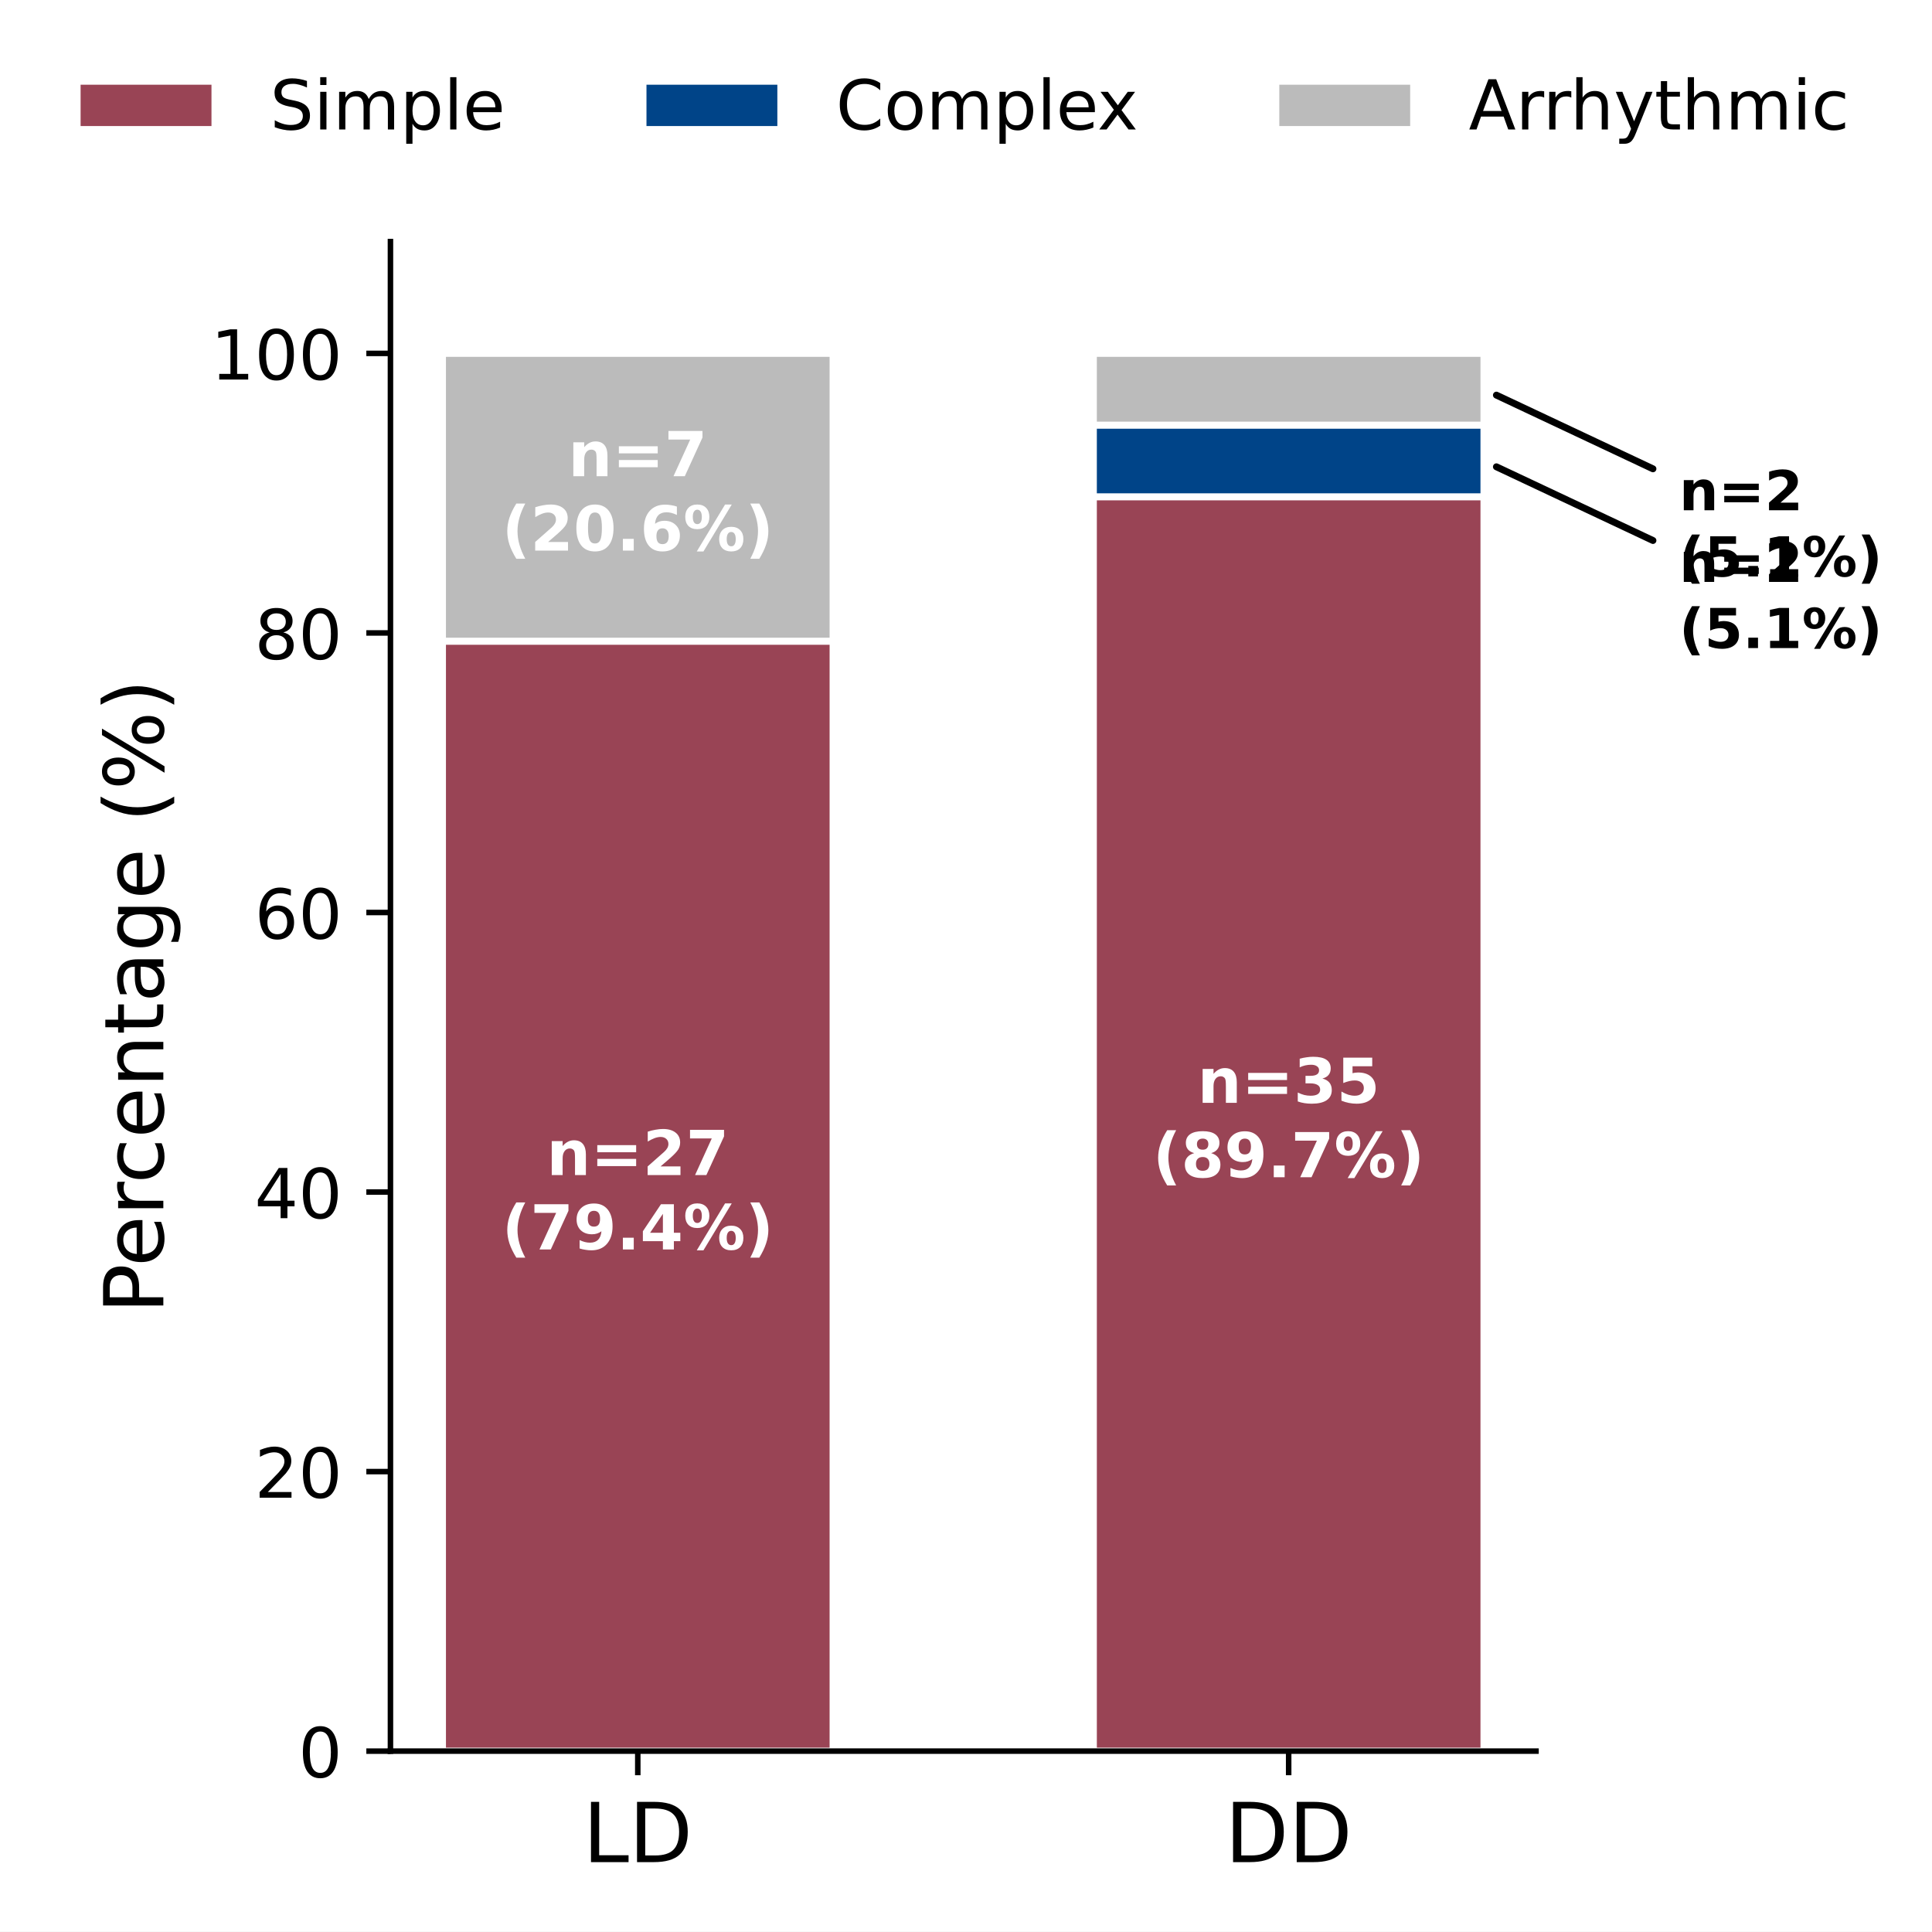
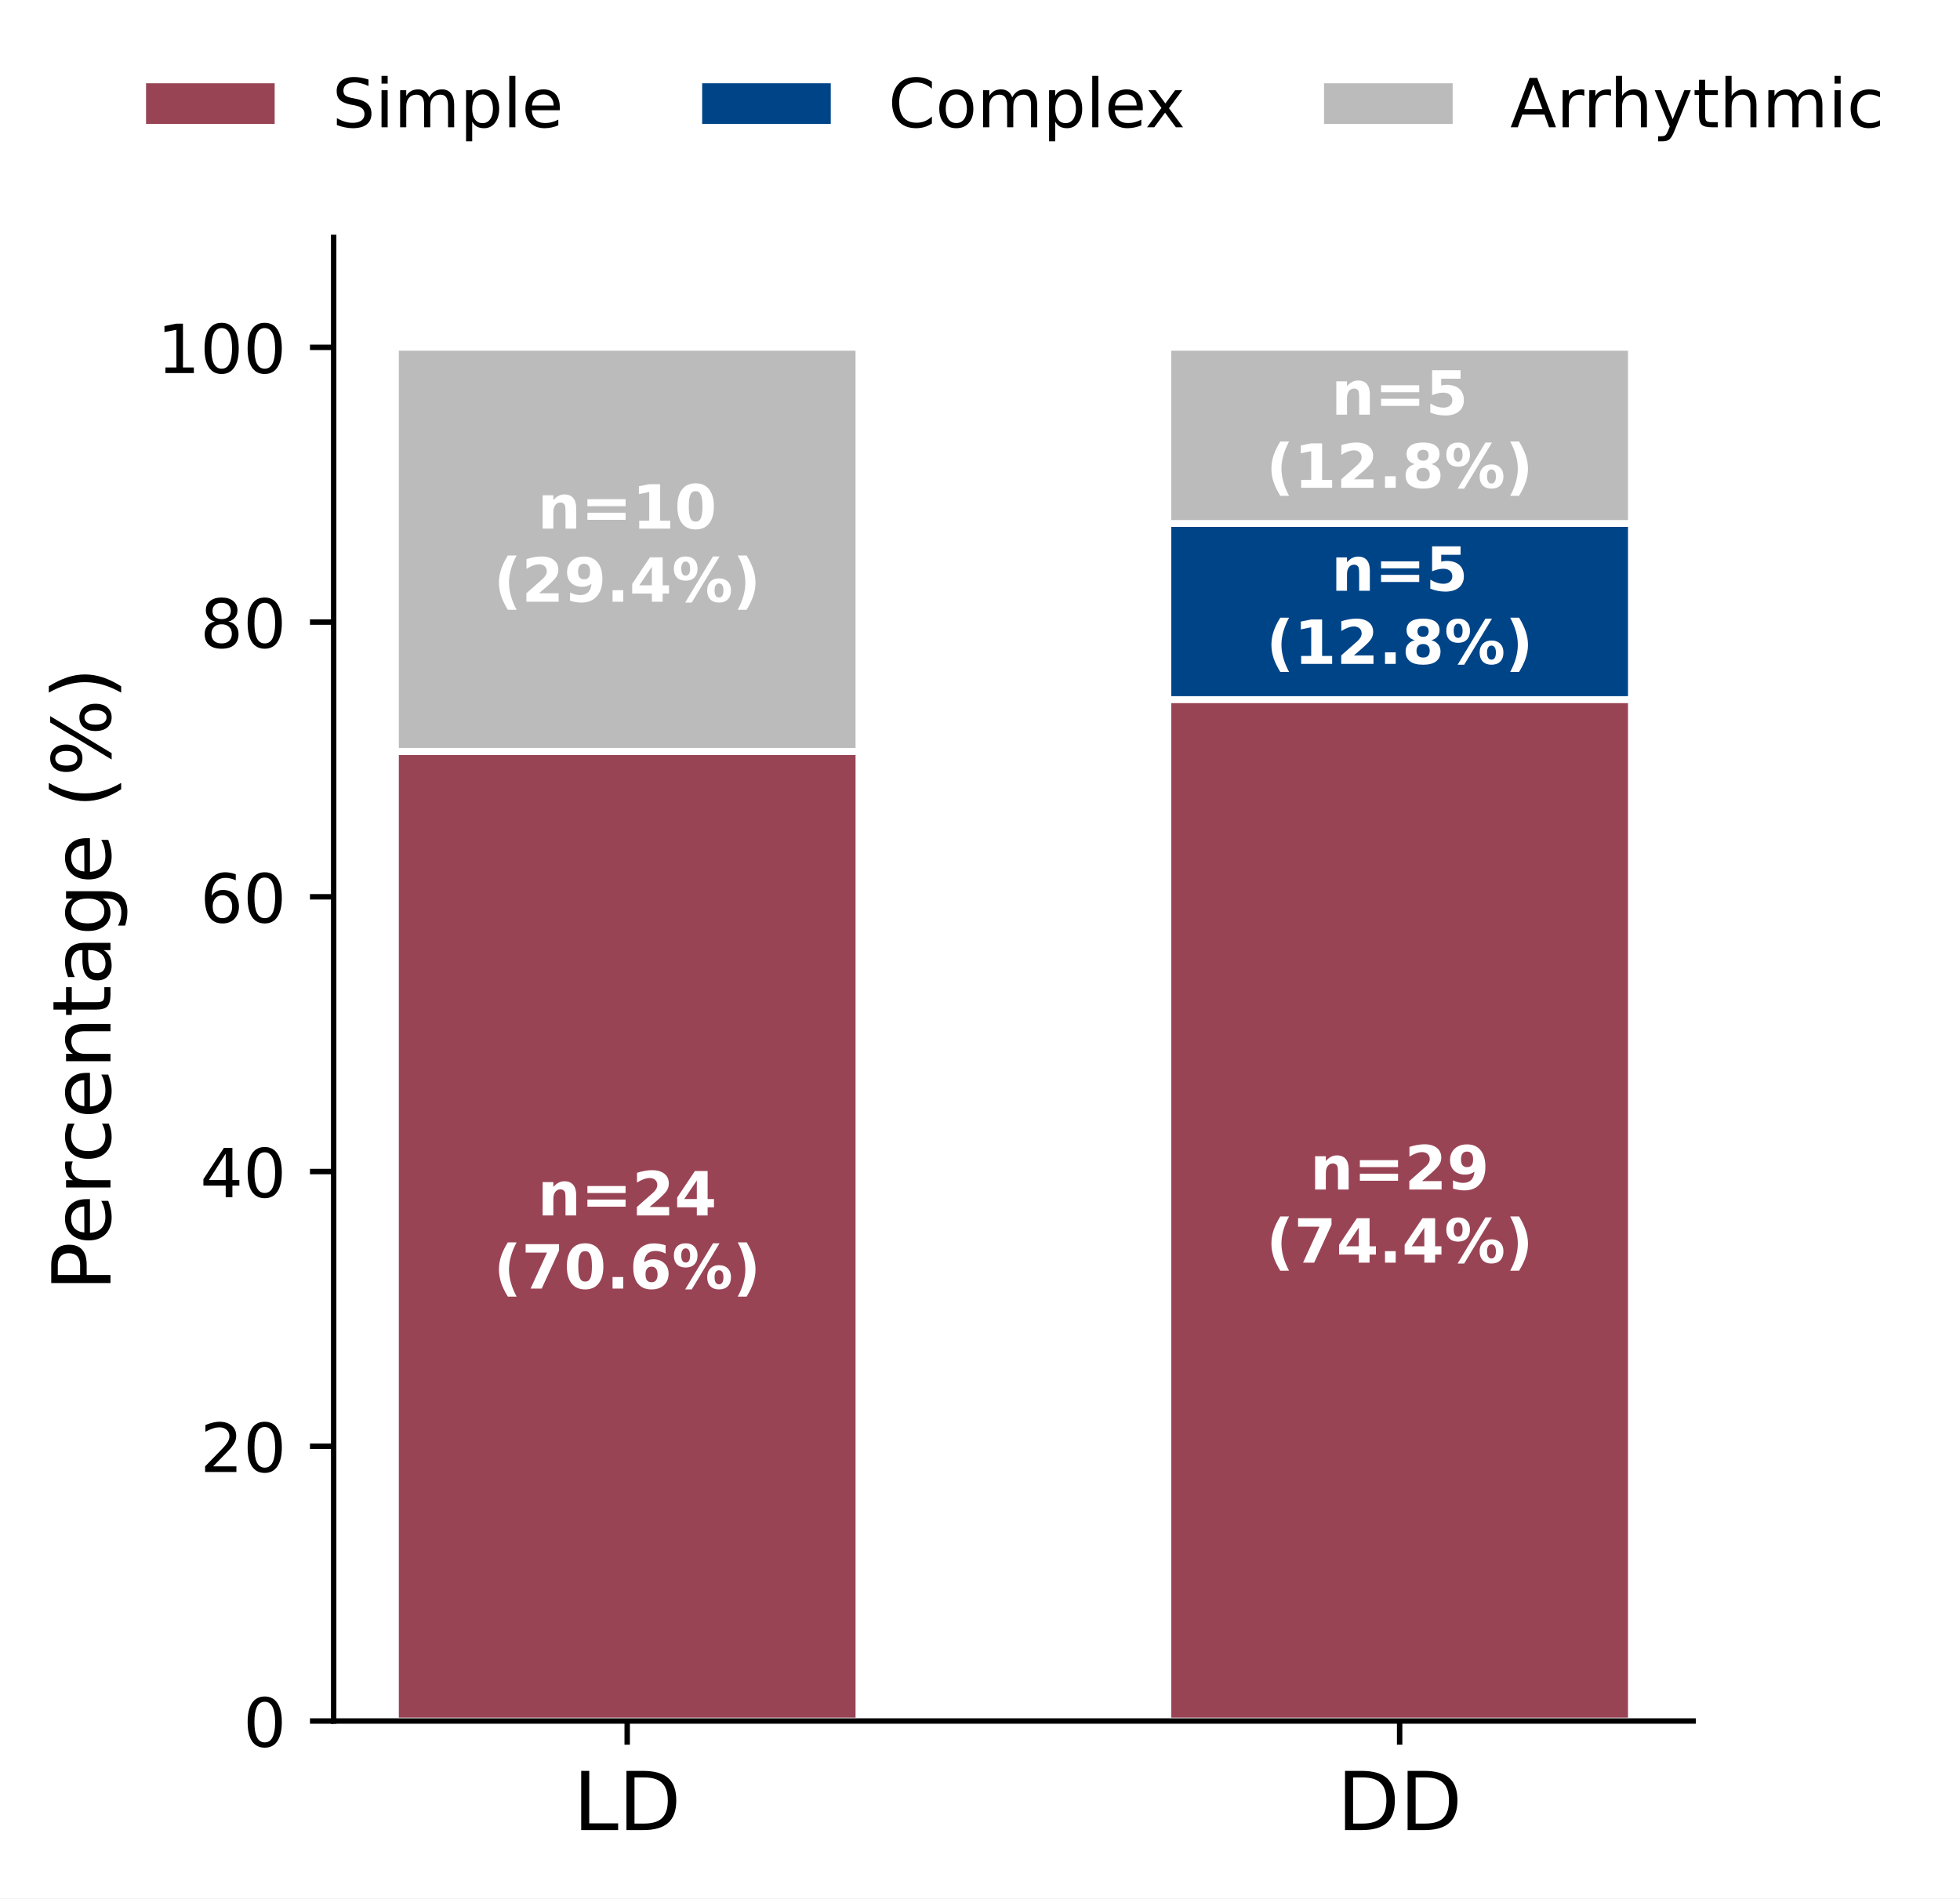
- <svg xmlns="http://www.w3.org/2000/svg" xmlns:xlink="http://www.w3.org/1999/xlink" width="280.464pt" height="280.406pt" viewBox="0 0 280.464 280.406" version="1.1">
+ <svg xmlns="http://www.w3.org/2000/svg" xmlns:xlink="http://www.w3.org/1999/xlink" width="289.529pt" height="280.406pt" viewBox="0 0 289.529 280.406" version="1.1">
  <defs>
    <style type="text/css">*{stroke-linejoin: round; stroke-linecap: butt}</style>
  </defs>
  <g id="figure_1">
    <g id="patch_1">
-       <path d="M 0 280.406  L 280.464 280.406  L 280.464 0  L 0 0  z " style="fill: #ffffff" />
+       <path d="M 0 280.406  L 289.529 280.406  L 289.529 0  L 0 0  z " style="fill: #ffffff" />
    </g>
    <g id="axes_1">
      <g id="patch_2">
-         <path d="M 56.68 254.206  L 222.977 254.206  L 222.977 35.07  L 56.68 35.07  z " style="fill: #ffffff" />
+         <path d="M 49.288 254.206  L 250.115 254.206  L 250.115 35.07  L 49.288 35.07  z " style="fill: #ffffff" />
      </g>
      <g id="patch_3">
-         <path d="M 64.238 254.206  L 120.931 254.206  L 120.931 93.077  L 64.238 93.077  z " clip-path="url(#p66241c06a6)" style="fill: #994455; stroke: #ffffff; stroke-linejoin: miter" />
+         <path d="M 58.416 254.206  L 126.88 254.206  L 126.88 110.98  L 58.416 110.98  z " clip-path="url(#pc3b2fca911)" style="fill: #994455; stroke: #ffffff; stroke-linejoin: miter" />
      </g>
      <g id="patch_4">
-         <path d="M 158.726 254.206  L 215.418 254.206  L 215.418 72.113  L 158.726 72.113  z " clip-path="url(#p66241c06a6)" style="fill: #994455; stroke: #ffffff; stroke-linejoin: miter" />
+         <path d="M 172.522 254.206  L 240.986 254.206  L 240.986 103.329  L 172.522 103.329  z " clip-path="url(#pc3b2fca911)" style="fill: #994455; stroke: #ffffff; stroke-linejoin: miter" />
      </g>
      <g id="patch_5">
-         <path d="M 64.238 93.077  L 120.931 93.077  L 120.931 93.077  L 64.238 93.077  z " clip-path="url(#p66241c06a6)" style="fill: #004488; stroke: #ffffff; stroke-linejoin: miter" />
+         <path d="M 58.416 110.98  L 126.88 110.98  L 126.88 110.98  L 58.416 110.98  z " clip-path="url(#pc3b2fca911)" style="fill: #004488; stroke: #ffffff; stroke-linejoin: miter" />
      </g>
      <g id="patch_6">
-         <path d="M 158.726 72.113  L 215.418 72.113  L 215.418 61.708  L 158.726 61.708  z " clip-path="url(#p66241c06a6)" style="fill: #004488; stroke: #ffffff; stroke-linejoin: miter" />
+         <path d="M 172.522 103.329  L 240.986 103.329  L 240.986 77.316  L 172.522 77.316  z " clip-path="url(#pc3b2fca911)" style="fill: #004488; stroke: #ffffff; stroke-linejoin: miter" />
      </g>
      <g id="patch_7">
-         <path d="M 64.238 93.077  L 120.931 93.077  L 120.931 51.303  L 64.238 51.303  z " clip-path="url(#p66241c06a6)" style="fill: #bbbbbb; stroke: #ffffff; stroke-linejoin: miter" />
+         <path d="M 58.416 110.98  L 126.88 110.98  L 126.88 51.303  L 58.416 51.303  z " clip-path="url(#pc3b2fca911)" style="fill: #bbbbbb; stroke: #ffffff; stroke-linejoin: miter" />
      </g>
      <g id="patch_8">
-         <path d="M 158.726 61.708  L 215.418 61.708  L 215.418 51.303  L 158.726 51.303  z " clip-path="url(#p66241c06a6)" style="fill: #bbbbbb; stroke: #ffffff; stroke-linejoin: miter" />
+         <path d="M 172.522 77.316  L 240.986 77.316  L 240.986 51.303  L 172.522 51.303  z " clip-path="url(#pc3b2fca911)" style="fill: #bbbbbb; stroke: #ffffff; stroke-linejoin: miter" />
      </g>
      <g id="matplotlib.axis_1">
        <g id="xtick_1">
          <g id="line2d_1">
            <defs>
-               <path id="m2b73ee23f8" d="M 0 0  L 0 3.5  " style="stroke: #000000; stroke-width: 0.8" />
+               <path id="m688ae58ec1" d="M 0 0  L 0 3.5  " style="stroke: #000000; stroke-width: 0.8" />
            </defs>
            <g>
-               <use xlink:href="#m2b73ee23f8" x="92.585" y="254.206" style="stroke: #000000; stroke-width: 0.8" />
+               <use xlink:href="#m688ae58ec1" x="92.648" y="254.206" style="stroke: #000000; stroke-width: 0.8" />
            </g>
          </g>
          <g id="text_1">
-             <text style="font-size: 12px; font-family: 'DejaVu Sans', 'Bitstream Vera Sans', 'Computer Modern Sans Serif', 'Lucida Grande', 'Verdana', 'Geneva', 'Lucid', 'Arial', 'Helvetica', 'Avant Garde', sans-serif; text-anchor: middle" x="92.585" y="270.324" transform="rotate(-0 92.58461 270.3236)">LD</text>
+             <text style="font-size: 12px; font-family: 'DejaVu Sans', 'Bitstream Vera Sans', 'Computer Modern Sans Serif', 'Lucida Grande', 'Verdana', 'Geneva', 'Lucid', 'Arial', 'Helvetica', 'Avant Garde', sans-serif; text-anchor: middle" x="92.648" y="270.324" transform="rotate(-0 92.64791 270.3236)">LD</text>
          </g>
        </g>
        <g id="xtick_2">
          <g id="line2d_2">
            <g>
-               <use xlink:href="#m2b73ee23f8" x="187.072" y="254.206" style="stroke: #000000; stroke-width: 0.8" />
+               <use xlink:href="#m688ae58ec1" x="206.754" y="254.206" style="stroke: #000000; stroke-width: 0.8" />
            </g>
          </g>
          <g id="text_2">
-             <text style="font-size: 12px; font-family: 'DejaVu Sans', 'Bitstream Vera Sans', 'Computer Modern Sans Serif', 'Lucida Grande', 'Verdana', 'Geneva', 'Lucid', 'Arial', 'Helvetica', 'Avant Garde', sans-serif; text-anchor: middle" x="187.072" y="270.324" transform="rotate(-0 187.0716 270.3236)">DD</text>
+             <text style="font-size: 12px; font-family: 'DejaVu Sans', 'Bitstream Vera Sans', 'Computer Modern Sans Serif', 'Lucida Grande', 'Verdana', 'Geneva', 'Lucid', 'Arial', 'Helvetica', 'Avant Garde', sans-serif; text-anchor: middle" x="206.754" y="270.324" transform="rotate(-0 206.7543 270.3236)">DD</text>
          </g>
        </g>
      </g>
      <g id="matplotlib.axis_2">
        <g id="ytick_1">
          <g id="line2d_3">
            <defs>
-               <path id="m4795d836d6" d="M 0 0  L -3.5 0  " style="stroke: #000000; stroke-width: 0.8" />
+               <path id="mc090a8846b" d="M 0 0  L -3.5 0  " style="stroke: #000000; stroke-width: 0.8" />
            </defs>
            <g>
-               <use xlink:href="#m4795d836d6" x="56.68" y="254.206" style="stroke: #000000; stroke-width: 0.8" />
+               <use xlink:href="#mc090a8846b" x="49.288" y="254.206" style="stroke: #000000; stroke-width: 0.8" />
            </g>
          </g>
          <g id="text_3">
-             <text style="font-size: 10px; font-family: 'DejaVu Sans', 'Bitstream Vera Sans', 'Computer Modern Sans Serif', 'Lucida Grande', 'Verdana', 'Geneva', 'Lucid', 'Arial', 'Helvetica', 'Avant Garde', sans-serif; text-anchor: end" x="49.68" y="258.005" transform="rotate(-0 49.67953 258.0052)">0</text>
+             <text style="font-size: 10px; font-family: 'DejaVu Sans', 'Bitstream Vera Sans', 'Computer Modern Sans Serif', 'Lucida Grande', 'Verdana', 'Geneva', 'Lucid', 'Arial', 'Helvetica', 'Avant Garde', sans-serif; text-anchor: end" x="42.288" y="258.005" transform="rotate(-0 42.2875 258.0052)">0</text>
          </g>
        </g>
        <g id="ytick_2">
          <g id="line2d_4">
            <g>
-               <use xlink:href="#m4795d836d6" x="56.68" y="213.626" style="stroke: #000000; stroke-width: 0.8" />
+               <use xlink:href="#mc090a8846b" x="49.288" y="213.626" style="stroke: #000000; stroke-width: 0.8" />
            </g>
          </g>
          <g id="text_4">
-             <text style="font-size: 10px; font-family: 'DejaVu Sans', 'Bitstream Vera Sans', 'Computer Modern Sans Serif', 'Lucida Grande', 'Verdana', 'Geneva', 'Lucid', 'Arial', 'Helvetica', 'Avant Garde', sans-serif; text-anchor: end" x="49.68" y="217.424" transform="rotate(-0 49.67953 217.4245)">20</text>
+             <text style="font-size: 10px; font-family: 'DejaVu Sans', 'Bitstream Vera Sans', 'Computer Modern Sans Serif', 'Lucida Grande', 'Verdana', 'Geneva', 'Lucid', 'Arial', 'Helvetica', 'Avant Garde', sans-serif; text-anchor: end" x="42.288" y="217.424" transform="rotate(-0 42.2875 217.4245)">20</text>
          </g>
        </g>
        <g id="ytick_3">
          <g id="line2d_5">
            <g>
-               <use xlink:href="#m4795d836d6" x="56.68" y="173.045" style="stroke: #000000; stroke-width: 0.8" />
+               <use xlink:href="#mc090a8846b" x="49.288" y="173.045" style="stroke: #000000; stroke-width: 0.8" />
            </g>
          </g>
          <g id="text_5">
-             <text style="font-size: 10px; font-family: 'DejaVu Sans', 'Bitstream Vera Sans', 'Computer Modern Sans Serif', 'Lucida Grande', 'Verdana', 'Geneva', 'Lucid', 'Arial', 'Helvetica', 'Avant Garde', sans-serif; text-anchor: end" x="49.68" y="176.844" transform="rotate(-0 49.67953 176.8437)">40</text>
+             <text style="font-size: 10px; font-family: 'DejaVu Sans', 'Bitstream Vera Sans', 'Computer Modern Sans Serif', 'Lucida Grande', 'Verdana', 'Geneva', 'Lucid', 'Arial', 'Helvetica', 'Avant Garde', sans-serif; text-anchor: end" x="42.288" y="176.844" transform="rotate(-0 42.2875 176.8437)">40</text>
          </g>
        </g>
        <g id="ytick_4">
          <g id="line2d_6">
            <g>
-               <use xlink:href="#m4795d836d6" x="56.68" y="132.464" style="stroke: #000000; stroke-width: 0.8" />
+               <use xlink:href="#mc090a8846b" x="49.288" y="132.464" style="stroke: #000000; stroke-width: 0.8" />
            </g>
          </g>
          <g id="text_6">
-             <text style="font-size: 10px; font-family: 'DejaVu Sans', 'Bitstream Vera Sans', 'Computer Modern Sans Serif', 'Lucida Grande', 'Verdana', 'Geneva', 'Lucid', 'Arial', 'Helvetica', 'Avant Garde', sans-serif; text-anchor: end" x="49.68" y="136.263" transform="rotate(-0 49.67953 136.263)">60</text>
+             <text style="font-size: 10px; font-family: 'DejaVu Sans', 'Bitstream Vera Sans', 'Computer Modern Sans Serif', 'Lucida Grande', 'Verdana', 'Geneva', 'Lucid', 'Arial', 'Helvetica', 'Avant Garde', sans-serif; text-anchor: end" x="42.288" y="136.263" transform="rotate(-0 42.2875 136.263)">60</text>
          </g>
        </g>
        <g id="ytick_5">
          <g id="line2d_7">
            <g>
-               <use xlink:href="#m4795d836d6" x="56.68" y="91.883" style="stroke: #000000; stroke-width: 0.8" />
+               <use xlink:href="#mc090a8846b" x="49.288" y="91.883" style="stroke: #000000; stroke-width: 0.8" />
            </g>
          </g>
          <g id="text_7">
-             <text style="font-size: 10px; font-family: 'DejaVu Sans', 'Bitstream Vera Sans', 'Computer Modern Sans Serif', 'Lucida Grande', 'Verdana', 'Geneva', 'Lucid', 'Arial', 'Helvetica', 'Avant Garde', sans-serif; text-anchor: end" x="49.68" y="95.682" transform="rotate(-0 49.67953 95.68227)">80</text>
+             <text style="font-size: 10px; font-family: 'DejaVu Sans', 'Bitstream Vera Sans', 'Computer Modern Sans Serif', 'Lucida Grande', 'Verdana', 'Geneva', 'Lucid', 'Arial', 'Helvetica', 'Avant Garde', sans-serif; text-anchor: end" x="42.288" y="95.682" transform="rotate(-0 42.2875 95.68227)">80</text>
          </g>
        </g>
        <g id="ytick_6">
          <g id="line2d_8">
            <g>
-               <use xlink:href="#m4795d836d6" x="56.68" y="51.303" style="stroke: #000000; stroke-width: 0.8" />
+               <use xlink:href="#mc090a8846b" x="49.288" y="51.303" style="stroke: #000000; stroke-width: 0.8" />
            </g>
          </g>
          <g id="text_8">
-             <text style="font-size: 10px; font-family: 'DejaVu Sans', 'Bitstream Vera Sans', 'Computer Modern Sans Serif', 'Lucida Grande', 'Verdana', 'Geneva', 'Lucid', 'Arial', 'Helvetica', 'Avant Garde', sans-serif; text-anchor: end" x="49.68" y="55.102" transform="rotate(-0 49.67953 55.10152)">100</text>
+             <text style="font-size: 10px; font-family: 'DejaVu Sans', 'Bitstream Vera Sans', 'Computer Modern Sans Serif', 'Lucida Grande', 'Verdana', 'Geneva', 'Lucid', 'Arial', 'Helvetica', 'Avant Garde', sans-serif; text-anchor: end" x="42.288" y="55.102" transform="rotate(-0 42.2875 55.10152)">100</text>
          </g>
        </g>
        <g id="text_9">
-           <text style="font-size: 12px; font-family: 'DejaVu Sans', 'Bitstream Vera Sans', 'Computer Modern Sans Serif', 'Lucida Grande', 'Verdana', 'Geneva', 'Lucid', 'Arial', 'Helvetica', 'Avant Garde', sans-serif; text-anchor: middle" x="23.709" y="144.638" transform="rotate(-90 23.70922 144.6384)">Percentage (%)</text>
+           <text style="font-size: 12px; font-family: 'DejaVu Sans', 'Bitstream Vera Sans', 'Computer Modern Sans Serif', 'Lucida Grande', 'Verdana', 'Geneva', 'Lucid', 'Arial', 'Helvetica', 'Avant Garde', sans-serif; text-anchor: middle" x="16.317" y="144.638" transform="rotate(-90 16.31719 144.6384)">Percentage (%)</text>
        </g>
      </g>
      <g id="patch_9">
-         <path d="M 56.68 254.206  L 56.68 35.07  " style="fill: none; stroke: #000000; stroke-width: 0.8; stroke-linejoin: miter; stroke-linecap: square" />
+         <path d="M 49.288 254.206  L 49.288 35.07  " style="fill: none; stroke: #000000; stroke-width: 0.8; stroke-linejoin: miter; stroke-linecap: square" />
      </g>
      <g id="patch_10">
-         <path d="M 56.68 254.206  L 222.977 254.206  " style="fill: none; stroke: #000000; stroke-width: 0.8; stroke-linejoin: miter; stroke-linecap: square" />
+         <path d="M 49.288 254.206  L 250.115 254.206  " style="fill: none; stroke: #000000; stroke-width: 0.8; stroke-linejoin: miter; stroke-linecap: square" />
      </g>
      <g id="text_10">
-         <text style="font-weight: 700; font-size: 9px; font-family: 'DejaVu Sans', 'Bitstream Vera Sans', 'Computer Modern Sans Serif', 'Lucida Grande', 'Verdana', 'Geneva', 'Lucid', 'Arial', 'Helvetica', 'Avant Garde', sans-serif; fill: #ffffff" transform="translate(79.34828 170.5787)">n=27</text>
-         <text style="font-weight: 700; font-size: 9px; font-family: 'DejaVu Sans', 'Bitstream Vera Sans', 'Computer Modern Sans Serif', 'Lucida Grande', 'Verdana', 'Geneva', 'Lucid', 'Arial', 'Helvetica', 'Avant Garde', sans-serif; fill: #ffffff" transform="translate(72.85984 181.3805)">(79.4%)</text>
+         <text style="font-weight: 700; font-size: 9px; font-family: 'DejaVu Sans', 'Bitstream Vera Sans', 'Computer Modern Sans Serif', 'Lucida Grande', 'Verdana', 'Geneva', 'Lucid', 'Arial', 'Helvetica', 'Avant Garde', sans-serif; fill: #ffffff" transform="translate(79.41159 179.5303)">n=24</text>
+         <text style="font-weight: 700; font-size: 9px; font-family: 'DejaVu Sans', 'Bitstream Vera Sans', 'Computer Modern Sans Serif', 'Lucida Grande', 'Verdana', 'Geneva', 'Lucid', 'Arial', 'Helvetica', 'Avant Garde', sans-serif; fill: #ffffff" transform="translate(72.92315 190.3321)">(70.6%)</text>
      </g>
      <g id="text_11">
-         <text style="font-weight: 700; font-size: 9px; font-family: 'DejaVu Sans', 'Bitstream Vera Sans', 'Computer Modern Sans Serif', 'Lucida Grande', 'Verdana', 'Geneva', 'Lucid', 'Arial', 'Helvetica', 'Avant Garde', sans-serif; fill: #ffffff" transform="translate(173.8353 160.0969)">n=35</text>
-         <text style="font-weight: 700; font-size: 9px; font-family: 'DejaVu Sans', 'Bitstream Vera Sans', 'Computer Modern Sans Serif', 'Lucida Grande', 'Verdana', 'Geneva', 'Lucid', 'Arial', 'Helvetica', 'Avant Garde', sans-serif; fill: #ffffff" transform="translate(167.3469 170.8986)">(89.7%)</text>
-       </g>
-       <g id="patch_11">
-         <path d="M 239.955 78.463  Q 228.593 73.114 217.23 67.764  " style="fill: none; stroke: #000000; stroke-linecap: round" />
+         <text style="font-weight: 700; font-size: 9px; font-family: 'DejaVu Sans', 'Bitstream Vera Sans', 'Computer Modern Sans Serif', 'Lucida Grande', 'Verdana', 'Geneva', 'Lucid', 'Arial', 'Helvetica', 'Avant Garde', sans-serif; fill: #ffffff" transform="translate(193.5179 175.7049)">n=29</text>
+         <text style="font-weight: 700; font-size: 9px; font-family: 'DejaVu Sans', 'Bitstream Vera Sans', 'Computer Modern Sans Serif', 'Lucida Grande', 'Verdana', 'Geneva', 'Lucid', 'Arial', 'Helvetica', 'Avant Garde', sans-serif; fill: #ffffff" transform="translate(187.0295 186.5066)">(74.4%)</text>
      </g>
      <g id="text_12">
-         <text style="font-weight: 700; font-size: 8px; font-family: 'DejaVu Sans', 'Bitstream Vera Sans', 'Computer Modern Sans Serif', 'Lucida Grande', 'Verdana', 'Geneva', 'Lucid', 'Arial', 'Helvetica', 'Avant Garde', sans-serif" transform="translate(243.7639 84.47839)">n=2</text>
-         <text style="font-weight: 700; font-size: 8px; font-family: 'DejaVu Sans', 'Bitstream Vera Sans', 'Computer Modern Sans Serif', 'Lucida Grande', 'Verdana', 'Geneva', 'Lucid', 'Arial', 'Helvetica', 'Avant Garde', sans-serif" transform="translate(243.7639 94.07995)">(5.1%)</text>
+         <text style="font-weight: 700; font-size: 9px; font-family: 'DejaVu Sans', 'Bitstream Vera Sans', 'Computer Modern Sans Serif', 'Lucida Grande', 'Verdana', 'Geneva', 'Lucid', 'Arial', 'Helvetica', 'Avant Garde', sans-serif; fill: #ffffff" transform="translate(196.649 87.25965)">n=5</text>
+         <text style="font-weight: 700; font-size: 9px; font-family: 'DejaVu Sans', 'Bitstream Vera Sans', 'Computer Modern Sans Serif', 'Lucida Grande', 'Verdana', 'Geneva', 'Lucid', 'Arial', 'Helvetica', 'Avant Garde', sans-serif; fill: #ffffff" transform="translate(187.0295 98.06141)">(12.8%)</text>
      </g>
      <g id="text_13">
-         <text style="font-weight: 700; font-size: 9px; font-family: 'DejaVu Sans', 'Bitstream Vera Sans', 'Computer Modern Sans Serif', 'Lucida Grande', 'Verdana', 'Geneva', 'Lucid', 'Arial', 'Helvetica', 'Avant Garde', sans-serif; fill: #ffffff" transform="translate(82.47929 69.12685)">n=7</text>
-         <text style="font-weight: 700; font-size: 9px; font-family: 'DejaVu Sans', 'Bitstream Vera Sans', 'Computer Modern Sans Serif', 'Lucida Grande', 'Verdana', 'Geneva', 'Lucid', 'Arial', 'Helvetica', 'Avant Garde', sans-serif; fill: #ffffff" transform="translate(72.85984 79.92861)">(20.6%)</text>
-       </g>
-       <g id="patch_12">
-         <path d="M 239.955 68.058  Q 228.593 62.708 217.23 57.359  " style="fill: none; stroke: #000000; stroke-linecap: round" />
+         <text style="font-weight: 700; font-size: 9px; font-family: 'DejaVu Sans', 'Bitstream Vera Sans', 'Computer Modern Sans Serif', 'Lucida Grande', 'Verdana', 'Geneva', 'Lucid', 'Arial', 'Helvetica', 'Avant Garde', sans-serif; fill: #ffffff" transform="translate(79.41159 78.07849)">n=10</text>
+         <text style="font-weight: 700; font-size: 9px; font-family: 'DejaVu Sans', 'Bitstream Vera Sans', 'Computer Modern Sans Serif', 'Lucida Grande', 'Verdana', 'Geneva', 'Lucid', 'Arial', 'Helvetica', 'Avant Garde', sans-serif; fill: #ffffff" transform="translate(72.92315 88.88025)">(29.4%)</text>
      </g>
      <g id="text_14">
-         <text style="font-weight: 700; font-size: 8px; font-family: 'DejaVu Sans', 'Bitstream Vera Sans', 'Computer Modern Sans Serif', 'Lucida Grande', 'Verdana', 'Geneva', 'Lucid', 'Arial', 'Helvetica', 'Avant Garde', sans-serif" transform="translate(243.7639 74.07307)">n=2</text>
-         <text style="font-weight: 700; font-size: 8px; font-family: 'DejaVu Sans', 'Bitstream Vera Sans', 'Computer Modern Sans Serif', 'Lucida Grande', 'Verdana', 'Geneva', 'Lucid', 'Arial', 'Helvetica', 'Avant Garde', sans-serif" transform="translate(243.7639 83.67463)">(5.1%)</text>
+         <text style="font-weight: 700; font-size: 9px; font-family: 'DejaVu Sans', 'Bitstream Vera Sans', 'Computer Modern Sans Serif', 'Lucida Grande', 'Verdana', 'Geneva', 'Lucid', 'Arial', 'Helvetica', 'Avant Garde', sans-serif; fill: #ffffff" transform="translate(196.649 61.24636)">n=5</text>
+         <text style="font-weight: 700; font-size: 9px; font-family: 'DejaVu Sans', 'Bitstream Vera Sans', 'Computer Modern Sans Serif', 'Lucida Grande', 'Verdana', 'Geneva', 'Lucid', 'Arial', 'Helvetica', 'Avant Garde', sans-serif; fill: #ffffff" transform="translate(187.0295 72.04811)">(12.8%)</text>
      </g>
      <g id="legend_1">
-         <g id="patch_13">
-           <path d="M 11.2 18.798  L 31.2 18.798  L 31.2 11.798  L 11.2 11.798  z " style="fill: #994455; stroke: #ffffff; stroke-linejoin: miter" />
+         <g id="patch_11">
+           <path d="M 21.073 18.798  L 41.073 18.798  L 41.073 11.798  L 21.073 11.798  z " style="fill: #994455; stroke: #ffffff; stroke-linejoin: miter" />
        </g>
        <g id="text_15">
-           <text style="font-size: 10px; font-family: 'DejaVu Sans', 'Bitstream Vera Sans', 'Computer Modern Sans Serif', 'Lucida Grande', 'Verdana', 'Geneva', 'Lucid', 'Arial', 'Helvetica', 'Avant Garde', sans-serif; text-anchor: start" x="39.2" y="18.798" transform="rotate(-0 39.2 18.79844)">Simple</text>
+           <text style="font-size: 10px; font-family: 'DejaVu Sans', 'Bitstream Vera Sans', 'Computer Modern Sans Serif', 'Lucida Grande', 'Verdana', 'Geneva', 'Lucid', 'Arial', 'Helvetica', 'Avant Garde', sans-serif; text-anchor: start" x="49.073" y="18.798" transform="rotate(-0 49.07297 18.79844)">Simple</text>
        </g>
-         <g id="patch_14">
-           <path d="M 93.347 18.798  L 113.347 18.798  L 113.347 11.798  L 93.347 11.798  z " style="fill: #004488; stroke: #ffffff; stroke-linejoin: miter" />
+         <g id="patch_12">
+           <path d="M 103.22 18.798  L 123.22 18.798  L 123.22 11.798  L 103.22 11.798  z " style="fill: #004488; stroke: #ffffff; stroke-linejoin: miter" />
        </g>
        <g id="text_16">
-           <text style="font-size: 10px; font-family: 'DejaVu Sans', 'Bitstream Vera Sans', 'Computer Modern Sans Serif', 'Lucida Grande', 'Verdana', 'Geneva', 'Lucid', 'Arial', 'Helvetica', 'Avant Garde', sans-serif; text-anchor: start" x="121.347" y="18.798" transform="rotate(-0 121.3469 18.79844)">Complex</text>
+           <text style="font-size: 10px; font-family: 'DejaVu Sans', 'Bitstream Vera Sans', 'Computer Modern Sans Serif', 'Lucida Grande', 'Verdana', 'Geneva', 'Lucid', 'Arial', 'Helvetica', 'Avant Garde', sans-serif; text-anchor: start" x="131.22" y="18.798" transform="rotate(-0 131.2198 18.79844)">Complex</text>
        </g>
-         <g id="patch_15">
-           <path d="M 185.213 18.798  L 205.213 18.798  L 205.213 11.798  L 185.213 11.798  z " style="fill: #bbbbbb; stroke: #ffffff; stroke-linejoin: miter" />
+         <g id="patch_13">
+           <path d="M 195.085 18.798  L 215.085 18.798  L 215.085 11.798  L 195.085 11.798  z " style="fill: #bbbbbb; stroke: #ffffff; stroke-linejoin: miter" />
        </g>
        <g id="text_17">
-           <text style="font-size: 10px; font-family: 'DejaVu Sans', 'Bitstream Vera Sans', 'Computer Modern Sans Serif', 'Lucida Grande', 'Verdana', 'Geneva', 'Lucid', 'Arial', 'Helvetica', 'Avant Garde', sans-serif; text-anchor: start" x="213.213" y="18.798" transform="rotate(-0 213.2125 18.79844)">Arrhythmic</text>
+           <text style="font-size: 10px; font-family: 'DejaVu Sans', 'Bitstream Vera Sans', 'Computer Modern Sans Serif', 'Lucida Grande', 'Verdana', 'Geneva', 'Lucid', 'Arial', 'Helvetica', 'Avant Garde', sans-serif; text-anchor: start" x="223.085" y="18.798" transform="rotate(-0 223.0855 18.79844)">Arrhythmic</text>
        </g>
      </g>
    </g>
  </g>
  <defs>
-     <clipPath id="p66241c06a6">
-       <rect x="56.68" y="35.07" width="166.297" height="219.136" />
+     <clipPath id="pc3b2fca911">
+       <rect x="49.288" y="35.07" width="200.827" height="219.136" />
    </clipPath>
  </defs>
</svg>
